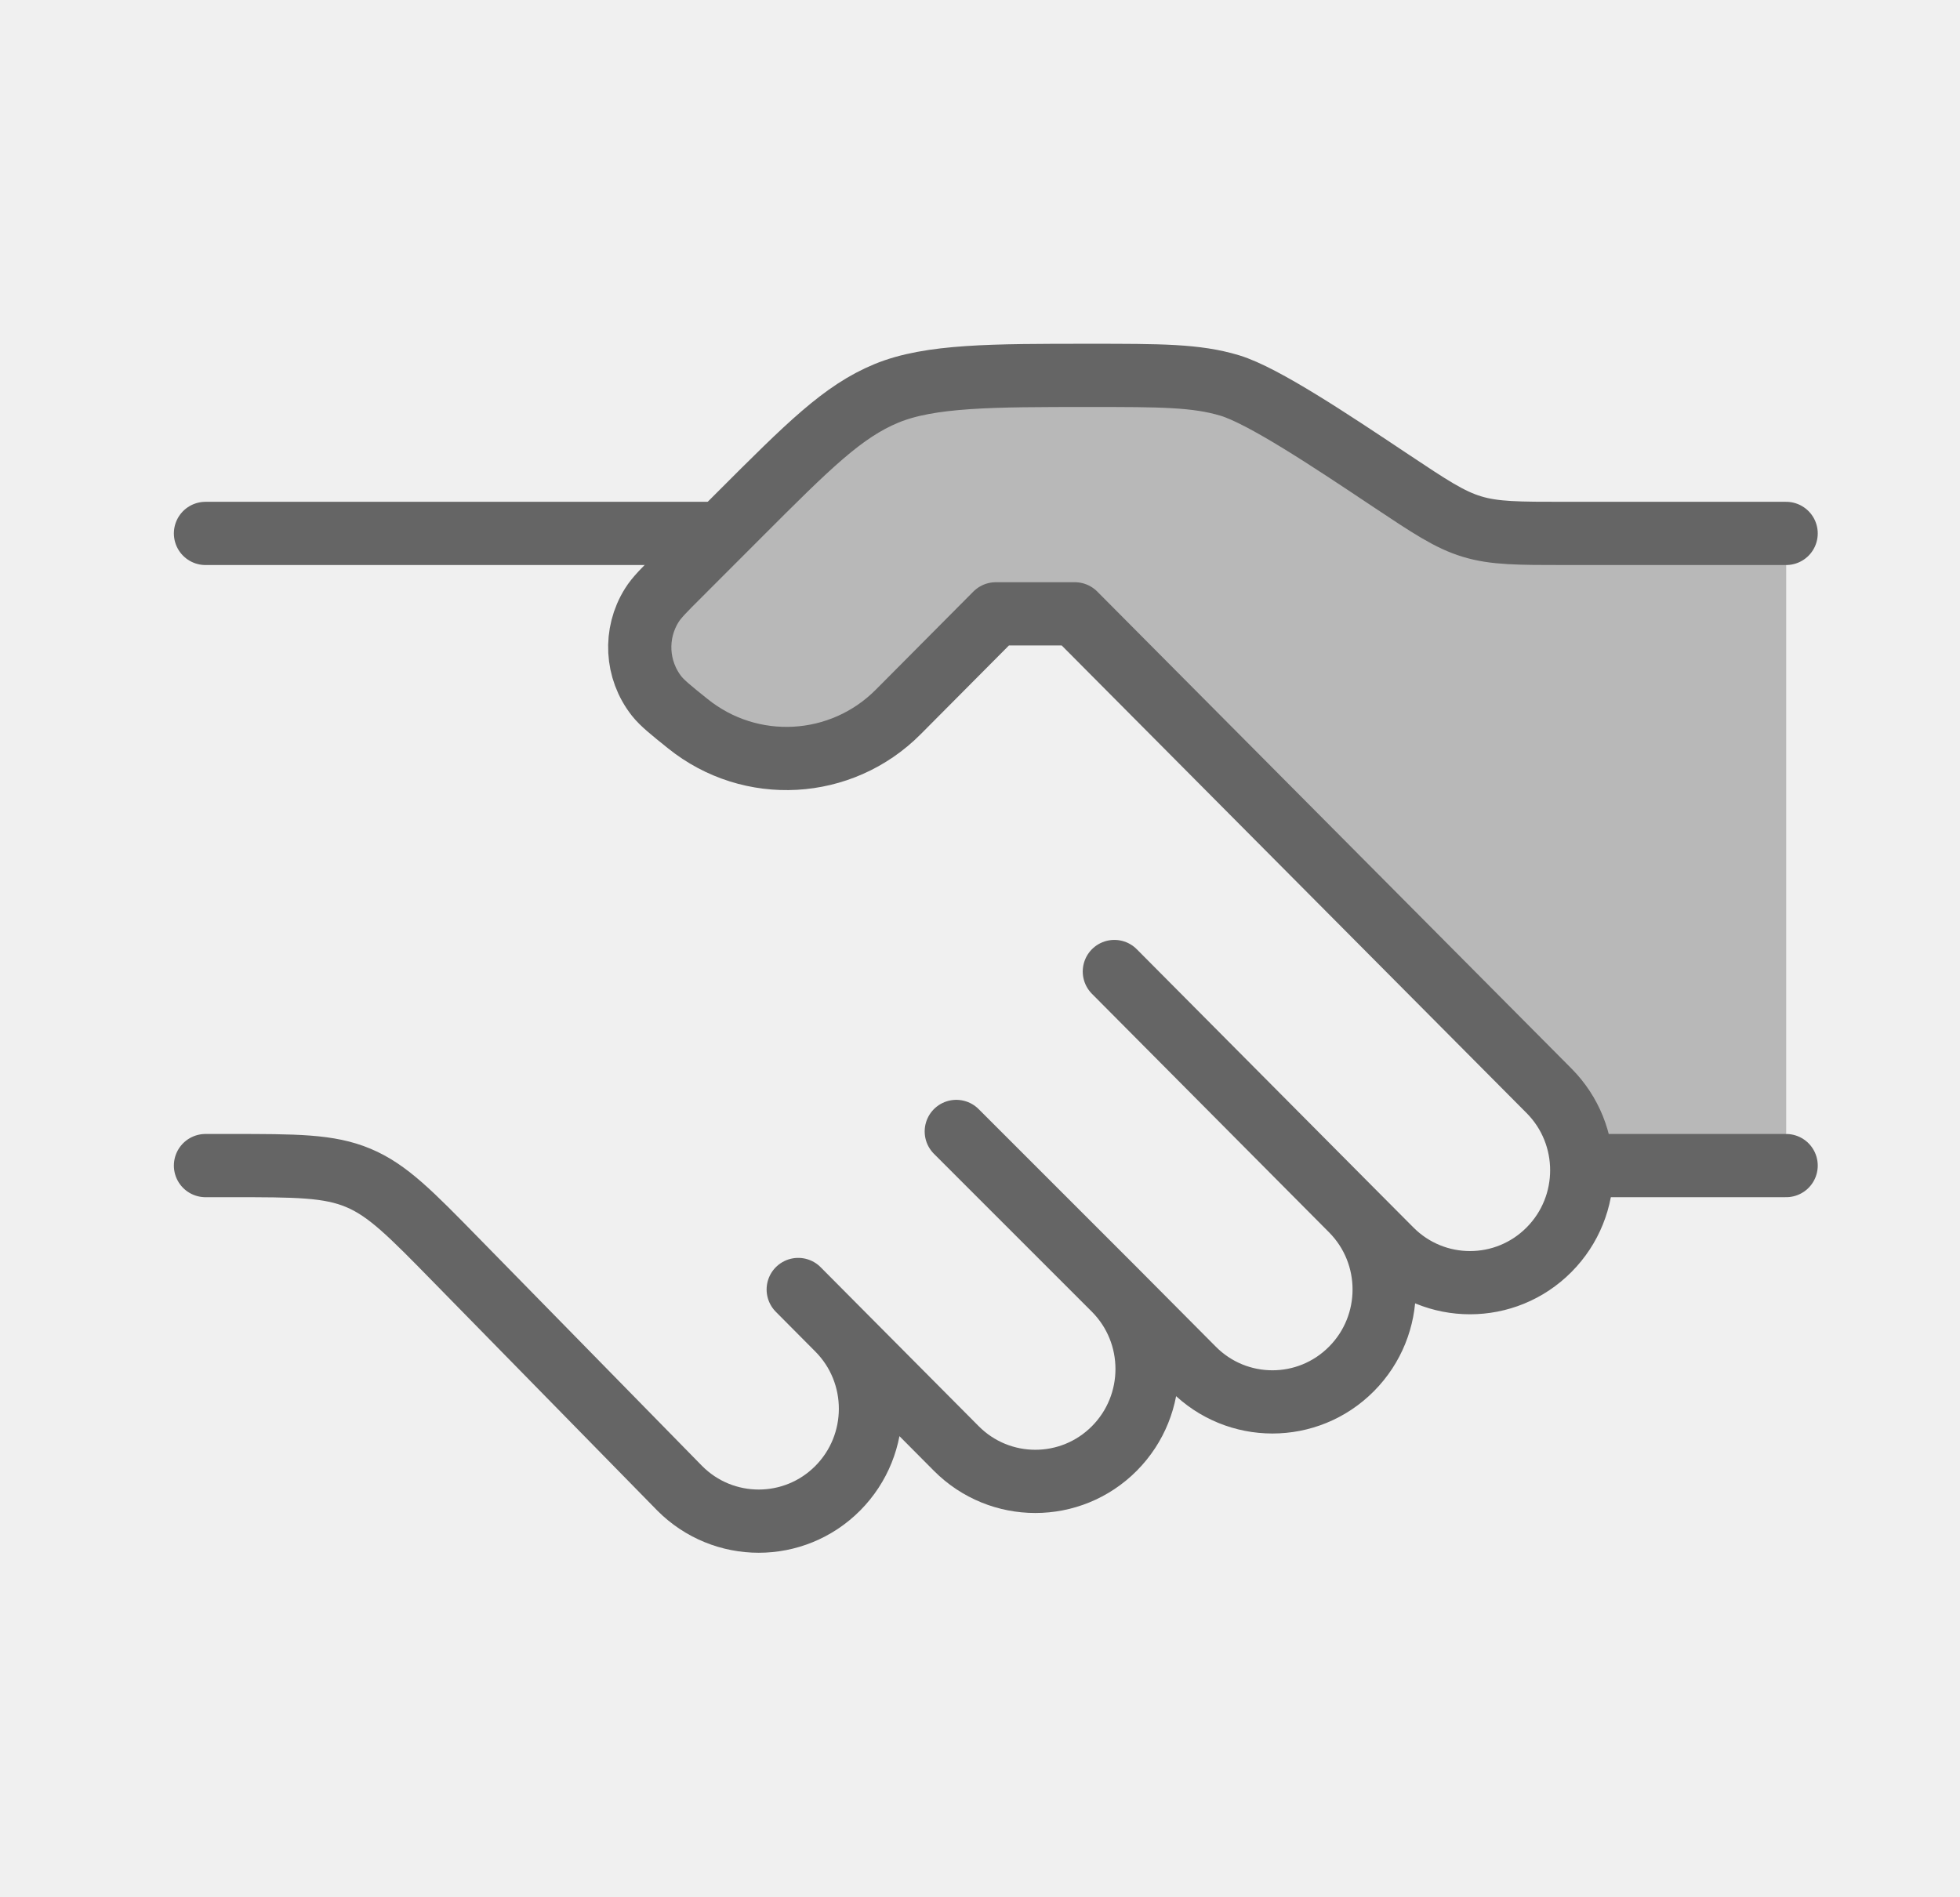
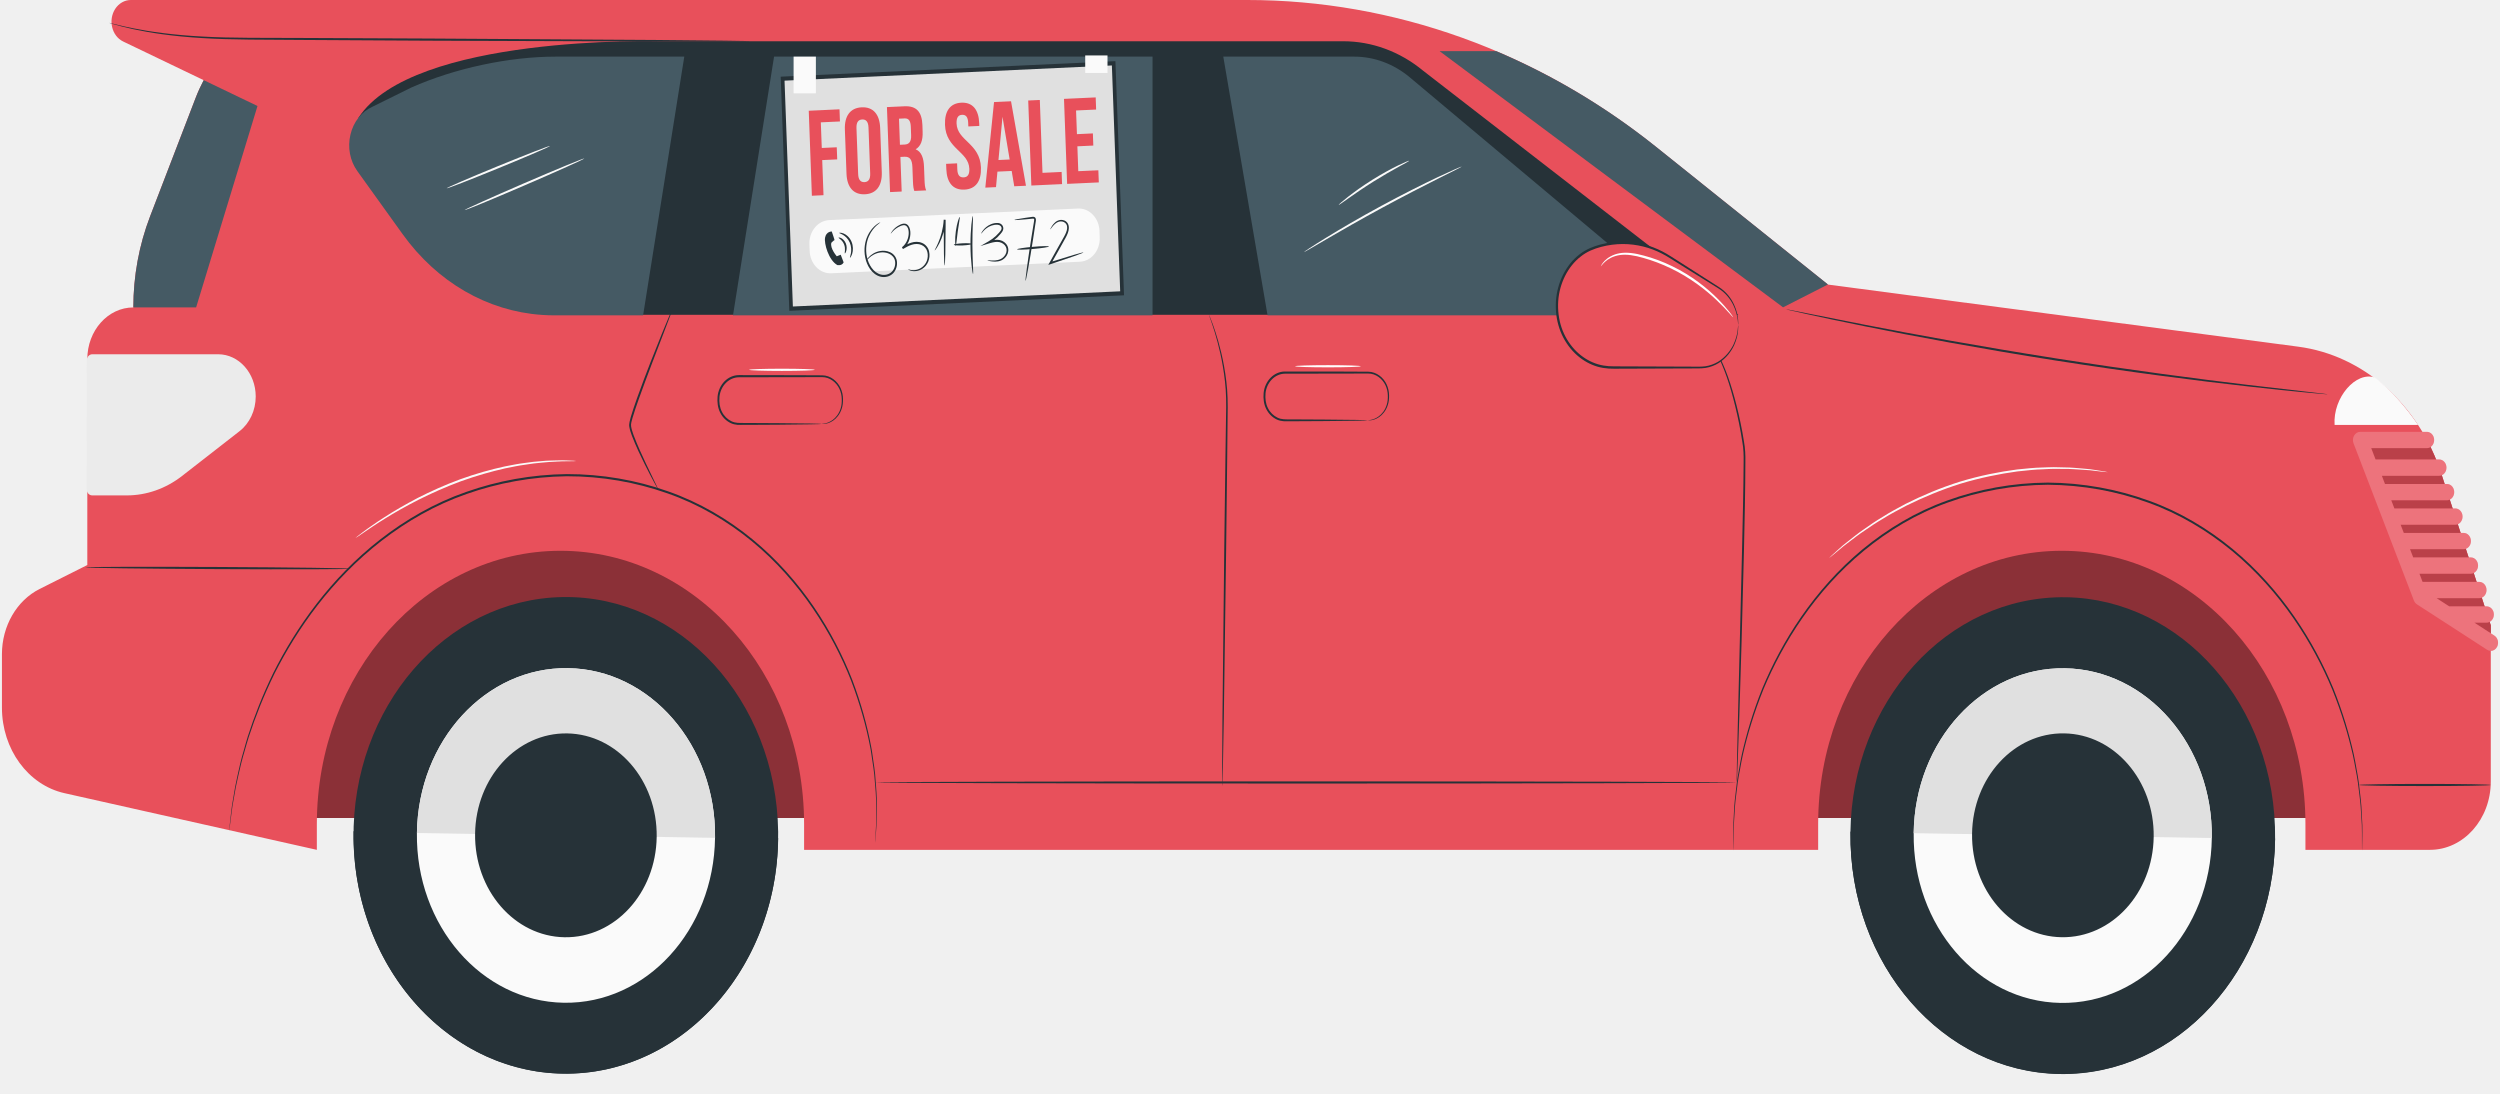
- <svg xmlns="http://www.w3.org/2000/svg" width="31" height="30" viewBox="0 0 31 30" fill="none">
-   <path opacity="0.4" d="M24.765 8.438H28.251V18.438H25.017C24.999 18.008 24.827 17.583 24.501 17.254L17.001 9.71H15.751L14.208 11.262C13.307 12.168 11.873 12.248 10.878 11.447C10.609 11.231 10.475 11.122 10.387 11.011C10.061 10.596 10.03 10.022 10.309 9.575C10.385 9.454 10.507 9.332 10.751 9.088L11.705 8.134C12.789 7.05 13.331 6.508 14.02 6.223C14.709 5.938 15.697 5.938 17.23 5.938C18.357 5.938 18.921 5.938 19.452 6.098C19.983 6.259 21.053 6.973 21.991 7.598C22.616 8.015 22.929 8.223 23.283 8.33C23.637 8.438 24.013 8.438 24.765 8.438Z" fill="#656565" />
-   <path d="M28.25 8.438H24.764C24.012 8.438 23.637 8.438 23.282 8.33C22.928 8.223 22.616 8.015 21.99 7.598C21.053 6.973 19.983 6.259 19.451 6.098C18.92 5.938 18.356 5.938 17.229 5.938C15.696 5.938 14.708 5.938 14.019 6.223C13.33 6.508 12.788 7.05 11.704 8.134L10.751 9.088C10.506 9.332 10.384 9.454 10.309 9.575C10.029 10.022 10.06 10.596 10.386 11.011C10.474 11.122 10.609 11.231 10.878 11.447C11.872 12.248 13.306 12.168 14.207 11.262L15.75 9.71H17L24.5 17.255C25.19 17.949 25.19 19.075 24.5 19.769C23.81 20.464 22.69 20.464 22 19.769L21.375 19.141M21.375 19.141L17.625 15.368M21.375 19.141C22.065 19.835 22.065 20.961 21.375 21.655C20.685 22.35 19.565 22.35 18.875 21.655L17.625 20.398M17.625 20.398C18.315 21.093 18.315 22.218 17.625 22.913C16.935 23.607 15.815 23.607 15.125 22.913L13.25 21.027M17.625 20.398L15.125 17.898M13.25 21.027L12.625 20.398M13.25 21.027C13.94 21.721 13.94 22.847 13.25 23.542C12.56 24.236 11.44 24.236 10.75 23.542L7.22 19.939C6.495 19.198 6.133 18.828 5.668 18.633C5.203 18.438 4.685 18.438 3.649 18.438H3.25" stroke="#656565" stroke-linecap="round" stroke-linejoin="round" />
-   <path d="M28.25 18.438H25.125" stroke="#656565" stroke-linecap="round" />
-   <path d="M11.375 8.438H3.25" stroke="#656565" stroke-linecap="round" />
+ <svg xmlns="http://www.w3.org/2000/svg" width="80" height="35" viewBox="0 0 80 35" fill="none">
+   <path d="M75.293 16.002H8.239V26.176H75.293V16.002Z" fill="#E8505B" />
+   <g opacity="0.4">
+     <path d="M75.293 16.002H8.239V26.176H75.293V16.002Z" fill="black" />
+   </g>
+   <path d="M78.117 15.144C77.395 12.935 75.628 11.369 73.546 11.094L58.493 9.106L52.998 4.705C49.178 1.645 44.602 0 39.909 0H10.505H10.505H4.185C3.989 0 3.804 0.105 3.688 0.282C3.453 0.642 3.577 1.154 3.943 1.329L6.518 2.566C6.423 2.749 6.335 2.937 6.26 3.134L4.805 6.918C4.45 7.84 4.267 8.834 4.267 9.838C3.454 9.838 2.794 10.578 2.794 11.491V18.081L1.268 18.847C0.535 19.215 0.062 20.032 0.062 20.934V22.644C0.062 23.974 0.899 25.12 2.062 25.381L10.139 27.195V26.375C10.139 21.542 13.629 17.625 17.935 17.625C22.241 17.625 25.731 21.542 25.731 26.375V27.195H58.181V26.375C58.181 21.542 61.672 17.625 65.978 17.625C70.284 17.625 73.774 21.542 73.774 26.375V27.195H77.758C78.833 27.195 79.705 26.216 79.705 25.009V20.01L78.117 15.144Z" fill="#E8505B" />
+   <path d="M6.26 3.133L4.805 6.917C4.45 7.839 4.267 8.833 4.267 9.837H6.276L8.24 3.392L6.519 2.565C6.423 2.748 6.335 2.936 6.26 3.133Z" fill="#455A64" />
+   <path d="M78.117 15.144C77.995 14.769 77.84 14.415 77.661 14.08H75.526L77.458 19.111L79.706 20.568V20.011L78.117 15.144Z" fill="#E8505B" />
+   <g opacity="0.2">
+     <path d="M78.117 15.144C77.995 14.769 77.84 14.415 77.661 14.08H75.526L77.458 19.111L79.706 20.568V20.011L78.117 15.144Z" fill="black" />
+   </g>
+   <path d="M2.95 15.853H4.056C4.688 15.853 5.305 15.636 5.824 15.232L7.665 13.798C7.99 13.546 8.183 13.131 8.183 12.688C8.183 11.941 7.644 11.336 6.979 11.336H2.954C2.856 11.336 2.777 11.425 2.777 11.534L2.773 15.654C2.773 15.764 2.852 15.853 2.95 15.853Z" fill="#EBEBEB" />
+   <path d="M79.822 20.341L79.18 19.925H79.572C79.7 19.925 79.804 19.808 79.804 19.664C79.804 19.52 79.7 19.403 79.572 19.403H78.374L77.971 19.142H79.337C79.465 19.142 79.569 19.025 79.569 18.881C79.569 18.737 79.465 18.62 79.337 18.62H77.522L77.422 18.359H79.066C79.194 18.359 79.298 18.242 79.298 18.098C79.298 17.953 79.194 17.837 79.066 17.837H77.222L77.121 17.575H78.837C78.966 17.575 79.07 17.458 79.07 17.314C79.07 17.17 78.966 17.053 78.837 17.053H76.921L76.82 16.792H78.57C78.698 16.792 78.802 16.675 78.802 16.531C78.802 16.387 78.698 16.27 78.57 16.27H76.62L76.52 16.009H78.303C78.431 16.009 78.535 15.892 78.535 15.748C78.535 15.604 78.431 15.487 78.303 15.487H76.319L76.219 15.225H78.055C78.183 15.225 78.287 15.108 78.287 14.964C78.287 14.82 78.183 14.703 78.055 14.703H76.018L75.879 14.341H77.66C77.789 14.341 77.893 14.224 77.893 14.08C77.893 13.936 77.789 13.819 77.66 13.819H75.526C75.448 13.819 75.375 13.864 75.332 13.937C75.289 14.01 75.281 14.103 75.312 14.184L75.952 15.849C75.952 15.85 75.952 15.85 75.952 15.85L76.252 16.632C76.253 16.633 76.253 16.633 76.253 16.634L76.553 17.416L76.553 17.417L76.854 18.199C76.854 18.2 76.854 18.2 76.854 18.2L77.155 18.983L77.155 18.983L77.244 19.215C77.264 19.267 77.298 19.31 77.341 19.338L79.589 20.794C79.626 20.818 79.666 20.829 79.705 20.829C79.785 20.829 79.864 20.783 79.907 20.699C79.971 20.573 79.933 20.413 79.822 20.341Z" fill="#E8505B" />
+   <g opacity="0.2">
+     <path d="M79.822 20.341L79.18 19.925H79.572C79.7 19.925 79.804 19.808 79.804 19.664C79.804 19.52 79.7 19.403 79.572 19.403H78.374L77.971 19.142H79.337C79.465 19.142 79.569 19.025 79.569 18.881C79.569 18.737 79.465 18.62 79.337 18.62H77.522L77.422 18.359H79.066C79.194 18.359 79.298 18.242 79.298 18.098C79.298 17.953 79.194 17.837 79.066 17.837H77.222L77.121 17.575H78.837C78.966 17.575 79.07 17.458 79.07 17.314C79.07 17.17 78.966 17.053 78.837 17.053H76.921L76.82 16.792H78.57C78.698 16.792 78.802 16.675 78.802 16.531C78.802 16.387 78.698 16.27 78.57 16.27H76.62L76.52 16.009H78.303C78.431 16.009 78.535 15.892 78.535 15.748C78.535 15.604 78.431 15.487 78.303 15.487H76.319L76.219 15.225H78.055C78.183 15.225 78.287 15.108 78.287 14.964C78.287 14.82 78.183 14.703 78.055 14.703H76.018L75.879 14.341H77.66C77.789 14.341 77.893 14.224 77.893 14.08C77.893 13.936 77.789 13.819 77.66 13.819H75.526C75.448 13.819 75.375 13.864 75.332 13.937C75.289 14.01 75.281 14.103 75.312 14.184L75.952 15.849C75.952 15.85 75.952 15.85 75.952 15.85L76.252 16.632C76.253 16.633 76.253 16.633 76.253 16.634L76.553 17.416L76.553 17.417L76.854 18.199C76.854 18.2 76.854 18.2 76.854 18.2L77.155 18.983L77.155 18.983L77.244 19.215C77.264 19.267 77.298 19.31 77.341 19.338L79.589 20.794C79.626 20.818 79.666 20.829 79.705 20.829C79.785 20.829 79.864 20.783 79.907 20.699C79.971 20.573 79.933 20.413 79.822 20.341Z" fill="white" />
+   </g>
+   <path d="M18.209 34.357C21.961 34.295 24.957 30.83 24.901 26.618C24.846 22.407 21.758 19.043 18.006 19.106C14.254 19.169 11.257 22.634 11.313 26.845C11.369 31.057 14.456 34.42 18.209 34.357Z" fill="#263238" />
+   <path d="M11.314 26.599C11.314 26.605 11.313 26.612 11.313 26.618C11.259 30.83 14.257 34.293 18.009 34.354C21.761 34.415 24.847 31.05 24.901 26.838C24.901 26.832 24.9 26.825 24.9 26.819L11.314 26.599Z" fill="#263238" />
+   <path d="M13.341 26.657C13.303 29.614 15.408 32.045 18.042 32.088C20.677 32.131 22.843 29.768 22.881 26.811C22.919 23.855 20.814 21.423 18.18 21.381C15.546 21.338 13.379 23.7 13.341 26.657Z" fill="#FAFAFA" />
+   <path d="M18.181 21.381C15.546 21.338 13.38 23.7 13.342 26.657L22.882 26.811C22.92 23.855 20.815 21.423 18.181 21.381Z" fill="#E0E0E0" />
+   <path d="M15.203 26.683C15.179 28.485 16.462 29.966 18.066 29.992C19.671 30.018 20.991 28.578 21.014 26.777C21.037 24.976 19.755 23.495 18.15 23.469C16.545 23.443 15.226 24.882 15.203 26.683Z" fill="#263238" />
+   <path d="M66.604 34.334C70.342 33.965 73.106 30.264 72.777 26.069C72.448 21.873 69.15 18.771 65.412 19.141C61.674 19.51 58.911 23.211 59.24 27.406C59.569 31.602 62.866 34.703 66.604 34.334Z" fill="#263238" />
+   <path d="M59.216 26.613C59.216 26.62 59.215 26.626 59.215 26.633C59.16 30.844 62.158 34.308 65.911 34.369C69.663 34.429 72.749 31.064 72.803 26.853C72.803 26.846 72.802 26.84 72.802 26.833L59.216 26.613Z" fill="#263238" />
+   <path d="M61.238 26.662C61.2 29.619 63.304 32.05 65.939 32.093C68.573 32.136 70.74 29.773 70.778 26.816C70.816 23.86 68.711 21.428 66.076 21.385C63.442 21.343 61.276 23.705 61.238 26.662Z" fill="#FAFAFA" />
+   <path d="M66.076 21.385C63.441 21.343 61.275 23.705 61.237 26.662L70.777 26.816C70.815 23.86 68.71 21.428 66.076 21.385Z" fill="#E0E0E0" />
+   <path d="M63.106 26.682C63.083 28.483 64.365 29.965 65.97 29.991C67.575 30.017 68.894 28.578 68.918 26.776C68.941 24.975 67.658 23.494 66.054 23.468C64.449 23.442 63.129 24.881 63.106 26.682Z" fill="#263238" />
+   <path d="M58.494 9.103L52.999 4.702C51.408 3.428 49.684 2.403 47.877 1.636H46.066L57.058 9.835L58.494 9.103Z" fill="#455A64" />
+   <path d="M74.707 13.597H77.378C76.976 13.007 76.52 12.499 76.004 12.084C75.394 11.864 74.648 12.722 74.707 13.597Z" fill="#FAFAFA" />
+   <path d="M20.277 10.074H55.625L45.533 2.257C44.794 1.648 43.9 1.32 42.983 1.32H21.07C21.07 1.32 13.198 1.103 11.47 3.769L20.277 10.074Z" fill="#263238" />
+   <path d="M17.725 10.091C17.596 10.091 17.468 10.086 17.34 10.077C15.595 9.957 13.987 9.03 12.881 7.489L11.436 5.477C11.198 5.145 11.117 4.719 11.214 4.308C11.311 3.896 11.569 3.571 11.921 3.414L13.162 2.801C14.553 2.183 16.289 1.812 17.785 1.812H21.897L20.579 10.091H17.725V10.091ZM23.456 10.091L24.77 1.812H36.881V10.091H23.456ZM40.562 10.091L39.145 1.812H43.333C43.975 1.812 44.601 2.045 45.115 2.476L54.193 10.091H40.562Z" fill="#455A64" />
+   <path d="M39.114 25.154C39.113 25.154 39.112 25.141 39.111 25.115C39.111 25.085 39.111 25.047 39.11 25C39.11 24.894 39.109 24.746 39.109 24.557C39.112 24.168 39.115 23.614 39.119 22.931C39.134 21.554 39.154 19.659 39.176 17.566C39.19 16.518 39.203 15.52 39.214 14.612C39.221 14.158 39.227 13.727 39.233 13.323C39.244 12.919 39.239 12.545 39.199 12.205C39.123 11.526 38.98 10.991 38.871 10.629C38.815 10.447 38.767 10.309 38.734 10.215C38.718 10.171 38.706 10.136 38.696 10.108C38.687 10.084 38.683 10.072 38.684 10.071C38.685 10.071 38.691 10.082 38.701 10.105C38.712 10.128 38.727 10.163 38.745 10.209C38.783 10.302 38.834 10.439 38.893 10.62C39.01 10.98 39.16 11.515 39.242 12.199C39.285 12.54 39.293 12.921 39.284 13.324C39.28 13.728 39.276 14.159 39.271 14.613C39.261 15.521 39.249 16.519 39.237 17.567C39.208 19.66 39.182 21.555 39.163 22.932C39.151 23.615 39.14 24.169 39.133 24.558C39.129 24.746 39.125 24.894 39.122 25C39.12 25.047 39.119 25.085 39.117 25.115C39.116 25.141 39.115 25.154 39.114 25.154Z" fill="#263238" />
+   <path d="M54.455 10.663C54.456 10.662 54.465 10.669 54.483 10.685C54.504 10.703 54.53 10.725 54.562 10.754C54.58 10.769 54.599 10.787 54.62 10.805C54.639 10.828 54.659 10.852 54.681 10.879C54.724 10.932 54.777 10.991 54.823 11.069C55.026 11.368 55.249 11.856 55.437 12.491C55.532 12.808 55.621 13.161 55.7 13.544C55.741 13.735 55.776 13.935 55.809 14.141C55.847 14.345 55.856 14.569 55.852 14.788C55.851 15.671 55.828 16.641 55.806 17.659C55.758 19.695 55.703 21.539 55.66 22.873C55.637 23.536 55.618 24.074 55.605 24.452C55.597 24.635 55.591 24.778 55.587 24.881C55.584 24.927 55.582 24.964 55.58 24.993C55.579 25.018 55.577 25.031 55.576 25.031C55.575 25.031 55.574 25.018 55.574 24.993C55.574 24.964 55.574 24.927 55.574 24.881C55.576 24.778 55.578 24.634 55.581 24.451C55.59 24.073 55.602 23.535 55.617 22.871C55.65 21.532 55.695 19.691 55.744 17.657C55.767 16.639 55.791 15.669 55.796 14.788C55.8 14.566 55.793 14.358 55.756 14.151C55.724 13.946 55.69 13.747 55.651 13.557C55.574 13.175 55.487 12.823 55.396 12.506C55.214 11.873 54.998 11.386 54.804 11.085C54.611 10.782 54.448 10.673 54.455 10.663Z" fill="#263238" />
+   <path d="M55.622 10.402C55.622 9.91 55.385 9.456 55.003 9.214L53.411 8.211C52.957 7.925 52.446 7.774 51.925 7.774C51.601 7.774 51.283 7.833 50.98 7.944C50.3 8.194 49.847 8.919 49.82 9.722C49.782 10.838 50.578 11.765 51.572 11.765H54.408C55.078 11.765 55.622 11.155 55.622 10.402Z" fill="#E8505B" />
+   <path d="M55.623 10.399C55.619 10.398 55.618 10.459 55.604 10.571C55.591 10.683 55.555 10.849 55.465 11.038C55.372 11.223 55.215 11.431 54.977 11.577C54.857 11.647 54.719 11.7 54.567 11.722C54.417 11.742 54.251 11.73 54.078 11.732C53.385 11.729 52.563 11.726 51.651 11.723C51.424 11.725 51.195 11.693 50.975 11.599C50.755 11.507 50.548 11.361 50.374 11.171C50.201 10.98 50.058 10.745 49.969 10.48C49.88 10.216 49.845 9.926 49.863 9.638C49.902 9.058 50.179 8.522 50.58 8.212C50.778 8.051 51.007 7.961 51.237 7.9C51.468 7.839 51.699 7.81 51.925 7.809C52.377 7.808 52.805 7.922 53.17 8.109C53.354 8.2 53.521 8.317 53.687 8.417C53.852 8.52 54.01 8.619 54.161 8.713C54.463 8.901 54.736 9.071 54.977 9.221C55.216 9.365 55.373 9.574 55.464 9.76C55.556 9.948 55.59 10.115 55.605 10.226C55.62 10.338 55.618 10.399 55.623 10.399C55.623 10.399 55.63 10.338 55.62 10.224C55.609 10.11 55.58 9.94 55.489 9.745C55.4 9.551 55.242 9.333 54.997 9.18C54.758 9.027 54.486 8.853 54.187 8.662C54.036 8.566 53.879 8.466 53.715 8.361C53.55 8.26 53.383 8.142 53.196 8.046C52.824 7.853 52.387 7.734 51.925 7.732C51.694 7.732 51.457 7.761 51.221 7.823C50.987 7.884 50.746 7.978 50.538 8.145C50.119 8.469 49.831 9.027 49.79 9.631C49.77 9.932 49.807 10.234 49.901 10.509C49.993 10.785 50.143 11.03 50.324 11.229C50.506 11.427 50.721 11.578 50.95 11.673C51.178 11.77 51.421 11.802 51.651 11.799C52.563 11.796 53.385 11.793 54.078 11.79C54.251 11.787 54.415 11.797 54.574 11.774C54.731 11.749 54.874 11.693 54.996 11.618C55.241 11.463 55.398 11.246 55.49 11.053C55.579 10.857 55.611 10.687 55.619 10.573C55.628 10.459 55.623 10.399 55.623 10.399Z" fill="#263238" />
+   <path d="M51.226 8.523C51.232 8.528 51.268 8.46 51.363 8.375C51.457 8.29 51.617 8.193 51.832 8.162C52.047 8.13 52.308 8.171 52.589 8.254C52.87 8.333 53.175 8.445 53.482 8.595C54.099 8.893 54.601 9.29 54.935 9.609C55.273 9.928 55.451 10.162 55.462 10.151C55.465 10.147 55.423 10.087 55.342 9.982C55.259 9.878 55.136 9.731 54.97 9.565C54.642 9.231 54.137 8.821 53.511 8.519C53.2 8.367 52.891 8.255 52.605 8.18C52.32 8.1 52.049 8.063 51.825 8.104C51.6 8.144 51.436 8.254 51.344 8.35C51.298 8.398 51.268 8.442 51.25 8.472C51.232 8.504 51.224 8.521 51.226 8.523Z" fill="white" />
+   <path d="M28.007 26.97C28.007 26.97 28.007 26.938 28.01 26.876C28.013 26.811 28.017 26.72 28.023 26.6C28.027 26.479 28.041 26.329 28.042 26.152C28.039 25.975 28.036 25.77 28.032 25.54C28.025 25.311 27.995 25.056 27.975 24.777C27.963 24.638 27.935 24.495 27.915 24.345C27.89 24.195 27.874 24.038 27.84 23.879C27.715 23.241 27.52 22.527 27.231 21.77C26.934 21.019 26.533 20.232 26.008 19.465C25.484 18.699 24.833 17.954 24.052 17.313C23.27 16.674 22.359 16.134 21.352 15.785C20.347 15.43 19.258 15.239 18.14 15.24C17.022 15.254 15.934 15.454 14.929 15.809C13.921 16.159 13.008 16.689 12.211 17.305C11.414 17.922 10.734 18.631 10.168 19.36C9.602 20.089 9.149 20.837 8.786 21.552C8.432 22.273 8.166 22.957 7.965 23.571C7.913 23.724 7.875 23.876 7.832 24.02C7.792 24.165 7.746 24.302 7.716 24.438C7.655 24.71 7.591 24.956 7.548 25.181C7.508 25.406 7.472 25.607 7.441 25.781C7.414 25.955 7.399 26.105 7.383 26.225C7.367 26.343 7.355 26.434 7.347 26.498C7.339 26.559 7.333 26.591 7.333 26.591C7.333 26.591 7.335 26.559 7.341 26.497C7.348 26.433 7.358 26.342 7.37 26.223C7.385 26.103 7.397 25.953 7.423 25.778C7.453 25.603 7.487 25.401 7.525 25.175C7.566 24.949 7.629 24.702 7.688 24.429C7.717 24.293 7.762 24.155 7.802 24.009C7.844 23.864 7.882 23.712 7.932 23.558C8.131 22.941 8.395 22.254 8.748 21.529C9.109 20.809 9.563 20.056 10.13 19.322C10.696 18.588 11.378 17.875 12.179 17.253C12.979 16.632 13.898 16.097 14.911 15.744C15.921 15.386 17.015 15.184 18.14 15.171C19.264 15.17 20.36 15.363 21.37 15.72C22.383 16.073 23.3 16.617 24.085 17.262C24.871 17.908 25.524 18.659 26.049 19.43C26.574 20.203 26.975 20.995 27.271 21.751C27.559 22.512 27.752 23.23 27.873 23.871C27.907 24.031 27.922 24.189 27.946 24.339C27.966 24.49 27.993 24.633 28.004 24.773C28.023 25.053 28.05 25.309 28.056 25.539C28.058 25.77 28.059 25.975 28.06 26.153C28.057 26.33 28.041 26.48 28.035 26.601C28.027 26.721 28.02 26.812 28.016 26.877C28.011 26.939 28.007 26.97 28.007 26.97Z" fill="#263238" />
+   <path d="M21.057 15.648C21.055 15.649 21.043 15.631 21.022 15.596C20.998 15.553 20.969 15.501 20.934 15.439C20.859 15.301 20.753 15.101 20.628 14.849C20.504 14.597 20.356 14.296 20.221 13.944C20.189 13.854 20.156 13.764 20.138 13.659C20.126 13.605 20.137 13.552 20.146 13.498C20.157 13.447 20.172 13.398 20.184 13.347C20.243 13.149 20.311 12.948 20.384 12.744C20.676 11.928 20.968 11.203 21.18 10.679C21.287 10.417 21.375 10.206 21.437 10.061C21.467 9.995 21.491 9.94 21.511 9.895C21.528 9.857 21.538 9.838 21.54 9.839C21.542 9.84 21.536 9.861 21.522 9.901C21.505 9.947 21.484 10.004 21.459 10.072C21.399 10.23 21.318 10.442 21.22 10.699C21.018 11.228 20.733 11.956 20.441 12.77C20.368 12.973 20.3 13.173 20.242 13.368C20.218 13.467 20.179 13.56 20.196 13.649C20.211 13.741 20.243 13.832 20.273 13.92C20.404 14.268 20.547 14.571 20.666 14.826C20.785 15.072 20.882 15.274 20.954 15.425C20.986 15.49 21.011 15.544 21.033 15.588C21.05 15.626 21.058 15.647 21.057 15.648Z" fill="#263238" />
+   <path d="M11.224 18.199C11.224 18.218 9.322 18.224 6.976 18.212C4.63 18.2 2.729 18.175 2.729 18.156C2.729 18.137 4.63 18.131 6.977 18.143C9.322 18.155 11.224 18.18 11.224 18.199Z" fill="#263238" />
+   <path d="M55.576 25.039C55.576 25.058 49.406 25.073 41.797 25.073C34.185 25.073 28.016 25.057 28.016 25.038C28.016 25.019 34.185 25.003 41.797 25.004C49.406 25.004 55.576 25.02 55.576 25.039Z" fill="#263238" />
+   <path d="M79.703 25.119C79.703 25.139 78.758 25.154 77.593 25.154C76.427 25.154 75.482 25.139 75.482 25.119C75.482 25.1 76.427 25.085 77.593 25.085C78.758 25.085 79.703 25.1 79.703 25.119Z" fill="#263238" />
+   <path d="M74.485 12.617C74.485 12.618 74.469 12.618 74.439 12.616C74.406 12.614 74.363 12.61 74.307 12.606C74.187 12.595 74.017 12.58 73.799 12.56C73.357 12.52 72.719 12.454 71.931 12.365C70.354 12.19 68.179 11.912 65.785 11.537C63.391 11.161 61.231 10.758 59.672 10.441C58.893 10.283 58.263 10.15 57.828 10.053C57.614 10.005 57.446 9.967 57.328 9.941C57.274 9.928 57.231 9.917 57.199 9.91C57.169 9.902 57.155 9.898 57.155 9.897C57.155 9.896 57.17 9.898 57.2 9.903C57.232 9.909 57.276 9.917 57.331 9.927C57.449 9.95 57.617 9.984 57.833 10.027C58.272 10.114 58.903 10.239 59.68 10.393C61.24 10.697 63.4 11.092 65.794 11.469C68.187 11.844 70.36 12.129 71.935 12.317C72.72 12.408 73.357 12.482 73.801 12.533C74.018 12.558 74.189 12.578 74.308 12.592C74.364 12.599 74.407 12.605 74.44 12.609C74.47 12.613 74.485 12.616 74.485 12.617Z" fill="#263238" />
+   <path d="M43.773 13.45C43.773 13.447 43.807 13.447 43.869 13.435C43.93 13.423 44.022 13.395 44.121 13.322C44.219 13.25 44.325 13.126 44.377 12.947C44.405 12.858 44.414 12.759 44.41 12.651C44.408 12.545 44.384 12.434 44.336 12.33C44.24 12.125 44.031 11.952 43.783 11.953C43.529 11.953 43.259 11.954 42.974 11.955C42.404 11.956 41.778 11.957 41.12 11.958C40.963 11.958 40.81 12.027 40.698 12.143C40.585 12.258 40.513 12.418 40.497 12.584C40.482 12.753 40.502 12.919 40.574 13.059C40.643 13.2 40.756 13.306 40.881 13.365C41.007 13.428 41.143 13.419 41.28 13.42C41.415 13.421 41.546 13.421 41.673 13.422C41.926 13.423 42.162 13.425 42.378 13.426C42.804 13.431 43.151 13.434 43.399 13.437C43.515 13.44 43.607 13.442 43.676 13.444C43.74 13.446 43.773 13.448 43.773 13.45C43.773 13.453 43.74 13.455 43.676 13.458C43.607 13.459 43.515 13.461 43.399 13.464C43.151 13.467 42.804 13.471 42.378 13.475C42.162 13.477 41.926 13.478 41.673 13.479C41.546 13.48 41.415 13.481 41.28 13.481C41.211 13.48 41.146 13.484 41.072 13.479C41 13.473 40.928 13.457 40.859 13.425C40.722 13.361 40.598 13.245 40.522 13.092C40.442 12.94 40.42 12.752 40.436 12.576C40.453 12.395 40.532 12.218 40.656 12.091C40.779 11.963 40.947 11.888 41.12 11.888C41.777 11.889 42.404 11.89 42.974 11.89C43.259 11.892 43.53 11.893 43.784 11.894C44.052 11.897 44.276 12.086 44.375 12.307C44.425 12.419 44.449 12.538 44.45 12.65C44.453 12.759 44.441 12.868 44.41 12.96C44.351 13.147 44.237 13.274 44.134 13.345C44.029 13.417 43.934 13.441 43.87 13.449C43.807 13.457 43.773 13.45 43.773 13.45Z" fill="#263238" />
+   <path d="M43.545 11.72C43.545 11.739 43.075 11.755 42.494 11.755C41.913 11.755 41.443 11.739 41.443 11.72C41.443 11.7 41.913 11.685 42.494 11.685C43.075 11.685 43.545 11.7 43.545 11.72Z" fill="white" />
+   <path d="M26.299 13.566C26.299 13.562 26.333 13.562 26.395 13.55C26.456 13.538 26.547 13.51 26.647 13.437C26.745 13.365 26.85 13.241 26.903 13.062C26.931 12.973 26.94 12.874 26.936 12.766C26.934 12.66 26.91 12.549 26.862 12.445C26.766 12.24 26.556 12.067 26.309 12.068C26.055 12.069 25.785 12.069 25.5 12.07C24.93 12.071 24.303 12.072 23.646 12.073C23.489 12.073 23.336 12.142 23.224 12.258C23.11 12.373 23.039 12.534 23.023 12.699C23.008 12.868 23.028 13.034 23.1 13.174C23.169 13.315 23.282 13.421 23.407 13.48C23.533 13.543 23.669 13.534 23.806 13.535C23.941 13.536 24.072 13.536 24.198 13.537C24.451 13.538 24.688 13.54 24.904 13.541C25.33 13.546 25.677 13.549 25.925 13.552C26.041 13.555 26.133 13.557 26.202 13.559C26.266 13.561 26.299 13.563 26.299 13.566C26.299 13.568 26.266 13.57 26.202 13.573C26.133 13.574 26.041 13.576 25.925 13.579C25.677 13.582 25.33 13.586 24.904 13.591C24.688 13.592 24.451 13.593 24.198 13.595C24.072 13.595 23.941 13.596 23.806 13.596C23.737 13.595 23.672 13.6 23.598 13.595C23.526 13.589 23.453 13.572 23.385 13.54C23.248 13.476 23.124 13.36 23.048 13.207C22.968 13.056 22.946 12.867 22.962 12.691C22.979 12.51 23.057 12.333 23.181 12.206C23.304 12.079 23.473 12.003 23.646 12.003C24.303 12.004 24.929 12.005 25.5 12.006C25.785 12.007 26.056 12.008 26.31 12.01C26.578 12.012 26.801 12.201 26.901 12.422C26.951 12.534 26.975 12.653 26.976 12.765C26.978 12.874 26.967 12.983 26.936 13.075C26.877 13.263 26.763 13.389 26.66 13.46C26.555 13.533 26.459 13.556 26.396 13.564C26.333 13.572 26.299 13.566 26.299 13.566Z" fill="#263238" />
+   <path d="M26.073 11.834C26.073 11.853 25.602 11.869 25.021 11.869C24.441 11.869 23.97 11.853 23.97 11.834C23.97 11.815 24.441 11.799 25.021 11.799C25.602 11.799 26.073 11.815 26.073 11.834Z" fill="white" />
+   <path d="M75.586 27.221C75.586 27.221 75.584 27.189 75.583 27.127C75.583 27.062 75.582 26.971 75.582 26.851C75.58 26.73 75.585 26.58 75.578 26.403C75.567 26.226 75.554 26.023 75.54 25.794C75.522 25.565 75.483 25.312 75.451 25.035C75.435 24.896 75.402 24.755 75.377 24.606C75.347 24.458 75.325 24.302 75.287 24.145C75.142 23.512 74.932 22.805 74.63 22.057C74.319 21.313 73.91 20.534 73.381 19.772C72.852 19.012 72.201 18.271 71.422 17.628C70.643 16.988 69.738 16.439 68.735 16.082C67.734 15.72 66.647 15.52 65.531 15.512C64.415 15.52 63.328 15.719 62.327 16.082C61.323 16.439 60.418 16.987 59.639 17.628C58.86 18.27 58.208 19.011 57.68 19.772C57.151 20.533 56.742 21.313 56.431 22.056C56.129 22.805 55.918 23.512 55.774 24.144C55.735 24.302 55.713 24.457 55.684 24.605C55.658 24.754 55.625 24.896 55.609 25.035C55.577 25.312 55.538 25.564 55.521 25.793C55.506 26.022 55.494 26.226 55.483 26.403C55.475 26.579 55.481 26.729 55.479 26.85C55.478 26.97 55.478 27.061 55.477 27.126C55.477 27.188 55.475 27.22 55.475 27.22C55.475 27.22 55.472 27.188 55.471 27.126C55.47 27.062 55.468 26.97 55.466 26.85C55.466 26.729 55.459 26.579 55.464 26.402C55.474 26.224 55.485 26.02 55.497 25.791C55.513 25.561 55.55 25.308 55.58 25.029C55.595 24.89 55.628 24.748 55.653 24.598C55.681 24.45 55.703 24.293 55.74 24.135C55.882 23.5 56.09 22.789 56.391 22.036C56.701 21.288 57.109 20.503 57.639 19.737C58.169 18.971 58.822 18.224 59.605 17.576C60.388 16.93 61.298 16.378 62.308 16.018C63.315 15.652 64.409 15.451 65.531 15.443C66.653 15.451 67.747 15.652 68.753 16.018C69.763 16.378 70.673 16.931 71.455 17.577C72.238 18.225 72.892 18.971 73.421 19.737C73.951 20.504 74.36 21.288 74.669 22.036C74.97 22.789 75.178 23.5 75.32 24.135C75.358 24.293 75.379 24.45 75.408 24.599C75.433 24.748 75.465 24.891 75.48 25.03C75.51 25.308 75.548 25.562 75.564 25.791C75.576 26.021 75.587 26.225 75.596 26.403C75.601 26.58 75.594 26.73 75.594 26.851C75.592 26.971 75.59 27.063 75.589 27.127C75.588 27.189 75.586 27.221 75.586 27.221Z" fill="#263238" />
+   <path d="M24.006 1.319C24.006 1.32 23.988 1.321 23.953 1.322C23.916 1.323 23.864 1.324 23.798 1.325C23.658 1.326 23.456 1.327 23.199 1.328C22.676 1.328 21.924 1.328 20.997 1.328C19.135 1.321 16.567 1.312 13.731 1.302C12.312 1.294 10.961 1.286 9.731 1.279C8.502 1.269 7.394 1.278 6.464 1.218C5.535 1.163 4.787 1.047 4.276 0.936C4.021 0.881 3.823 0.831 3.691 0.792C3.627 0.773 3.577 0.758 3.54 0.748C3.506 0.737 3.489 0.732 3.489 0.73C3.489 0.73 3.507 0.733 3.542 0.741C3.579 0.75 3.629 0.762 3.694 0.778C3.827 0.813 4.025 0.858 4.28 0.909C4.792 1.012 5.538 1.121 6.467 1.169C7.394 1.223 8.502 1.208 9.731 1.215C10.961 1.221 12.312 1.227 13.731 1.233C16.567 1.251 19.134 1.267 20.997 1.279C21.924 1.289 22.676 1.296 23.199 1.301C23.456 1.306 23.658 1.309 23.798 1.311C23.864 1.313 23.916 1.314 23.953 1.315C23.988 1.316 24.006 1.319 24.006 1.319Z" fill="#263238" />
+   <path d="M32.389 4.833C32.397 4.85 31.11 5.625 29.514 6.563C27.918 7.501 26.618 8.248 26.61 8.231C26.602 8.215 27.889 7.44 29.486 6.502C31.081 5.563 32.382 4.816 32.389 4.833Z" fill="#FAFAFA" />
+   <path d="M35.083 4.231C35.084 4.233 35.063 4.248 35.021 4.274C34.974 4.302 34.913 4.339 34.838 4.384C34.671 4.483 34.441 4.618 34.16 4.783C33.588 5.119 32.799 5.587 31.933 6.116C31.068 6.645 30.289 7.135 29.727 7.492C29.451 7.667 29.225 7.81 29.061 7.915C28.986 7.96 28.926 7.998 28.879 8.027C28.837 8.052 28.814 8.064 28.813 8.062C28.812 8.06 28.832 8.044 28.872 8.015C28.918 7.983 28.977 7.942 29.049 7.891C29.203 7.785 29.427 7.634 29.705 7.45C30.262 7.082 31.038 6.585 31.904 6.055C32.77 5.526 33.563 5.065 34.141 4.739C34.429 4.577 34.664 4.447 34.827 4.36C34.904 4.319 34.967 4.287 35.016 4.261C35.059 4.239 35.082 4.229 35.083 4.231Z" fill="#FAFAFA" />
+   <path d="M46.776 5.329C46.777 5.331 46.76 5.341 46.726 5.36C46.686 5.381 46.637 5.406 46.578 5.437C46.439 5.506 46.254 5.599 46.029 5.712C45.566 5.945 44.928 6.271 44.23 6.649C43.533 7.027 42.909 7.385 42.459 7.648C42.24 7.775 42.06 7.881 41.925 7.959C41.867 7.992 41.819 8.019 41.779 8.042C41.745 8.06 41.727 8.069 41.726 8.067C41.725 8.064 41.741 8.052 41.773 8.03C41.811 8.004 41.858 7.973 41.914 7.936C42.036 7.855 42.215 7.742 42.438 7.605C42.883 7.331 43.505 6.965 44.204 6.587C44.902 6.209 45.544 5.889 46.012 5.667C46.246 5.557 46.436 5.47 46.569 5.412C46.629 5.386 46.68 5.365 46.722 5.347C46.757 5.333 46.776 5.326 46.776 5.329Z" fill="#FAFAFA" />
+   <path d="M45.093 5.144C45.097 5.154 44.966 5.224 44.756 5.339C44.546 5.454 44.258 5.618 43.946 5.813C43.635 6.008 43.36 6.198 43.162 6.338C42.964 6.478 42.842 6.566 42.837 6.558C42.832 6.55 42.945 6.448 43.138 6.297C43.33 6.146 43.603 5.949 43.916 5.753C44.229 5.557 44.522 5.399 44.737 5.295C44.953 5.19 45.09 5.136 45.093 5.144Z" fill="#FAFAFA" />
+   <path d="M18.698 5.071C18.704 5.089 17.852 5.473 16.794 5.929C15.737 6.385 14.875 6.74 14.869 6.722C14.863 6.705 15.715 6.321 16.772 5.864C17.829 5.408 18.692 5.053 18.698 5.071Z" fill="#FAFAFA" />
+   <path d="M17.6 4.671C17.606 4.689 16.871 5.006 15.958 5.38C15.045 5.754 14.301 6.043 14.295 6.025C14.289 6.007 15.024 5.689 15.937 5.315C16.85 4.941 17.595 4.653 17.6 4.671Z" fill="#FAFAFA" />
+   <path d="M67.45 15.109C67.45 15.112 67.417 15.11 67.353 15.103C67.285 15.096 67.193 15.085 67.078 15.072C67.017 15.065 66.951 15.057 66.879 15.048C66.806 15.041 66.726 15.038 66.641 15.032C66.47 15.023 66.276 15.002 66.061 15.006C65.954 15.005 65.841 15.004 65.724 15.003C65.606 15.003 65.485 15.013 65.358 15.018C65.106 15.024 64.837 15.057 64.554 15.086C63.99 15.163 63.374 15.286 62.741 15.477C62.109 15.676 61.524 15.923 61.004 16.181C60.748 16.318 60.501 16.443 60.281 16.583C60.171 16.651 60.061 16.712 59.961 16.78C59.86 16.848 59.764 16.913 59.672 16.976C59.485 17.096 59.328 17.225 59.185 17.331C59.115 17.385 59.048 17.433 58.989 17.481C58.931 17.53 58.877 17.575 58.828 17.616C58.735 17.693 58.661 17.754 58.605 17.8C58.554 17.842 58.526 17.863 58.525 17.861C58.524 17.859 58.549 17.835 58.598 17.79C58.651 17.741 58.724 17.676 58.814 17.594C58.862 17.552 58.914 17.505 58.971 17.454C59.03 17.405 59.096 17.355 59.166 17.299C59.307 17.19 59.463 17.058 59.649 16.934C59.741 16.87 59.837 16.803 59.937 16.734C60.037 16.665 60.147 16.602 60.257 16.533C60.477 16.39 60.724 16.262 60.981 16.123C61.501 15.861 62.09 15.61 62.725 15.411C63.361 15.218 63.981 15.096 64.548 15.023C64.832 14.995 65.102 14.964 65.356 14.96C65.483 14.957 65.606 14.948 65.724 14.949C65.841 14.952 65.954 14.954 66.062 14.957C66.278 14.957 66.472 14.98 66.643 14.993C66.729 15.001 66.808 15.006 66.881 15.015C66.954 15.026 67.02 15.036 67.08 15.045C67.195 15.064 67.287 15.078 67.355 15.089C67.418 15.1 67.451 15.107 67.45 15.109Z" fill="#FAFAFA" />
+   <path d="M18.439 14.752C18.439 14.754 18.413 14.756 18.363 14.758C18.306 14.759 18.234 14.76 18.144 14.761C18.049 14.761 17.933 14.762 17.798 14.772C17.664 14.78 17.51 14.783 17.341 14.804C17.257 14.813 17.168 14.822 17.076 14.831C16.984 14.842 16.889 14.859 16.79 14.873C16.592 14.898 16.383 14.945 16.162 14.988C15.722 15.088 15.243 15.223 14.751 15.4C14.259 15.581 13.801 15.788 13.391 15.993C12.982 16.202 12.621 16.406 12.325 16.592C12.175 16.681 12.044 16.771 11.927 16.847C11.81 16.922 11.711 16.99 11.63 17.047C11.553 17.099 11.491 17.142 11.443 17.175C11.4 17.203 11.377 17.217 11.376 17.215C11.374 17.213 11.395 17.195 11.436 17.163C11.483 17.127 11.543 17.081 11.617 17.024C11.696 16.964 11.793 16.892 11.909 16.814C12.025 16.735 12.154 16.642 12.304 16.55C12.598 16.358 12.959 16.148 13.367 15.934C13.777 15.726 14.237 15.516 14.732 15.335C15.227 15.156 15.709 15.022 16.151 14.926C16.373 14.884 16.584 14.839 16.783 14.816C16.883 14.803 16.979 14.787 17.071 14.778C17.164 14.77 17.253 14.763 17.338 14.755C17.508 14.737 17.662 14.738 17.797 14.733C17.933 14.727 18.049 14.729 18.144 14.734C18.234 14.738 18.307 14.741 18.363 14.744C18.413 14.747 18.44 14.75 18.439 14.752Z" fill="#FAFAFA" />
+   <path d="M35.635 2.023L25.043 2.515L25.314 9.874L35.906 9.383L35.635 2.023Z" fill="#E0E0E0" />
+   <path d="M25.258 9.946L24.982 2.454L35.693 1.957L35.969 9.45L25.258 9.946ZM25.105 2.581L25.372 9.808L35.846 9.322L35.58 2.095L25.105 2.581Z" fill="#263238" />
+   <path d="M26.297 4.735L26.776 4.713L26.791 5.101L26.311 5.123L26.352 6.246L25.98 6.264L25.88 3.544L26.864 3.498L26.878 3.887L26.266 3.915L26.297 4.735Z" fill="#E8505B" />
+   <path d="M27.036 4.144C27.02 3.709 27.21 3.451 27.575 3.434C27.94 3.417 28.149 3.657 28.165 4.092L28.217 5.507C28.233 5.942 28.043 6.2 27.677 6.217C27.313 6.233 27.104 5.994 27.088 5.559L27.036 4.144ZM27.461 5.569C27.468 5.763 27.545 5.833 27.663 5.828C27.782 5.822 27.853 5.745 27.846 5.551L27.792 4.082C27.785 3.888 27.708 3.817 27.59 3.823C27.471 3.828 27.4 3.906 27.407 4.1L27.461 5.569Z" fill="#E8505B" />
+   <path d="M29.259 6.11C29.236 6.041 29.221 5.999 29.213 5.778L29.197 5.35C29.188 5.098 29.11 5.008 28.941 5.016L28.813 5.022L28.854 6.129L28.482 6.147L28.382 3.427L28.943 3.401C29.328 3.383 29.501 3.581 29.517 4.001L29.524 4.214C29.535 4.494 29.464 4.68 29.301 4.777C29.491 4.858 29.559 5.061 29.569 5.345L29.585 5.765C29.59 5.897 29.597 5.994 29.637 6.093L29.259 6.11ZM28.768 3.798L28.798 4.633L28.944 4.626C29.082 4.62 29.164 4.546 29.156 4.328L29.146 4.06C29.139 3.866 29.079 3.783 28.947 3.789L28.768 3.798Z" fill="#E8505B" />
+   <path d="M30.762 3.286C31.124 3.269 31.319 3.509 31.335 3.944L31.338 4.03L30.986 4.046L30.982 3.934C30.975 3.739 30.905 3.669 30.787 3.674C30.668 3.679 30.603 3.757 30.61 3.951C30.631 4.51 31.361 4.582 31.39 5.359C31.406 5.794 31.226 6.051 30.861 6.068C30.496 6.085 30.298 5.845 30.282 5.41L30.276 5.243L30.627 5.227L30.634 5.421C30.641 5.615 30.718 5.682 30.836 5.676C30.955 5.671 31.026 5.598 31.019 5.403C30.999 4.844 30.268 4.772 30.24 3.995C30.224 3.56 30.401 3.303 30.762 3.286Z" fill="#E8505B" />
+   <path d="M32.831 5.944L32.456 5.961L32.374 5.471L31.918 5.492L31.872 5.988L31.53 6.004L31.809 3.266L32.353 3.241L32.831 5.944ZM31.951 5.12L32.309 5.104L32.08 3.736L31.951 5.12Z" fill="#E8505B" />
+   <path d="M32.903 3.216L33.274 3.199L33.36 5.531L33.972 5.502L33.986 5.891L33.003 5.937L32.903 3.216Z" fill="#E8505B" />
+   <path d="M34.462 4.293L34.972 4.269L34.986 4.658L34.476 4.682L34.505 5.478L35.147 5.449L35.162 5.837L34.148 5.884L34.048 3.164L35.062 3.117L35.076 3.506L34.434 3.535L34.462 4.293Z" fill="#E8505B" />
+   <path d="M34.557 8.375L26.598 8.745C26.233 8.761 25.924 8.443 25.909 8.032L25.901 7.816C25.886 7.406 26.17 7.06 26.535 7.043L34.495 6.673C34.86 6.657 35.168 6.975 35.184 7.386L35.191 7.602C35.206 8.012 34.922 8.358 34.557 8.375Z" fill="#FAFAFA" />
+   <path d="M27.709 8.364C27.708 8.363 27.714 8.349 27.728 8.325C27.743 8.301 27.766 8.266 27.802 8.228C27.873 8.152 28 8.056 28.181 8.03C28.27 8.017 28.372 8.023 28.473 8.067C28.573 8.108 28.677 8.208 28.699 8.352C28.721 8.491 28.678 8.647 28.575 8.75C28.471 8.852 28.321 8.886 28.183 8.855C28.042 8.824 27.925 8.726 27.844 8.612C27.762 8.497 27.712 8.364 27.686 8.234C27.634 7.971 27.68 7.722 27.764 7.545C27.847 7.366 27.958 7.255 28.039 7.192C28.079 7.16 28.114 7.141 28.137 7.128C28.161 7.116 28.174 7.111 28.175 7.113C28.177 7.118 28.128 7.146 28.053 7.214C27.979 7.281 27.877 7.394 27.803 7.567C27.728 7.737 27.689 7.974 27.741 8.219C27.767 8.341 27.815 8.464 27.891 8.569C27.966 8.674 28.072 8.76 28.195 8.787C28.317 8.815 28.448 8.784 28.535 8.699C28.622 8.615 28.661 8.479 28.643 8.363C28.626 8.245 28.543 8.161 28.454 8.12C28.364 8.079 28.269 8.069 28.185 8.078C28.016 8.096 27.891 8.18 27.818 8.248C27.744 8.316 27.714 8.368 27.709 8.364Z" fill="#263238" />
+   <path d="M29.053 8.615C29.055 8.609 29.098 8.633 29.18 8.644C29.261 8.653 29.387 8.641 29.508 8.549C29.567 8.503 29.623 8.437 29.657 8.351C29.689 8.265 29.701 8.16 29.675 8.06C29.65 7.96 29.58 7.876 29.484 7.837C29.389 7.797 29.278 7.799 29.172 7.833C29.073 7.865 28.982 7.917 28.894 7.97L28.863 7.912C29.014 7.796 29.088 7.593 29.078 7.421C29.074 7.336 29.044 7.254 28.991 7.222C28.936 7.189 28.869 7.211 28.815 7.233C28.591 7.33 28.511 7.486 28.503 7.475C28.501 7.473 28.517 7.436 28.563 7.378C28.608 7.322 28.685 7.246 28.801 7.192C28.856 7.167 28.932 7.133 29.012 7.175C29.09 7.22 29.124 7.321 29.131 7.416C29.145 7.609 29.067 7.834 28.897 7.968L28.866 7.91C28.954 7.856 29.049 7.801 29.155 7.767C29.27 7.729 29.396 7.726 29.505 7.774C29.616 7.818 29.703 7.924 29.73 8.042C29.758 8.16 29.742 8.278 29.703 8.374C29.663 8.471 29.598 8.542 29.532 8.59C29.396 8.684 29.261 8.688 29.177 8.671C29.134 8.661 29.102 8.648 29.082 8.636C29.062 8.624 29.052 8.617 29.053 8.615Z" fill="#263238" />
+   <path d="M30.227 8.499C30.219 8.499 30.212 8.358 30.206 8.129C30.201 7.901 30.198 7.585 30.198 7.236C30.199 7.167 30.199 7.098 30.199 7.033L30.26 7.035C30.239 7.341 30.152 7.598 30.069 7.766C29.986 7.934 29.915 8.019 29.91 8.015C29.902 8.009 29.962 7.915 30.033 7.745C30.104 7.577 30.182 7.326 30.199 7.03L30.26 7.033C30.26 7.098 30.26 7.167 30.26 7.236C30.259 7.585 30.255 7.901 30.25 8.129C30.244 8.358 30.236 8.499 30.227 8.499Z" fill="#263238" />
+   <path d="M30.582 7.869C30.566 7.869 30.551 7.656 30.587 7.397C30.622 7.137 30.694 6.939 30.709 6.944C30.726 6.95 30.682 7.154 30.648 7.407C30.613 7.66 30.6 7.869 30.582 7.869Z" fill="#263238" />
+   <path d="M31.095 7.806C31.095 7.825 30.968 7.846 30.81 7.854C30.652 7.861 30.524 7.851 30.523 7.832C30.522 7.813 30.65 7.792 30.808 7.785C30.965 7.777 31.094 7.787 31.095 7.806Z" fill="#263238" />
+   <path d="M31.137 8.767C31.129 8.768 31.109 8.666 31.091 8.498C31.072 8.331 31.056 8.098 31.055 7.841C31.054 7.583 31.068 7.35 31.085 7.183C31.102 7.015 31.121 6.913 31.129 6.914C31.148 6.916 31.114 7.33 31.117 7.841C31.118 8.351 31.155 8.764 31.137 8.767Z" fill="#263238" />
+   <path d="M31.594 8.333C31.595 8.328 31.637 8.33 31.712 8.334C31.786 8.336 31.899 8.345 32.019 8.29C32.078 8.263 32.136 8.212 32.175 8.142C32.214 8.073 32.227 7.98 32.188 7.901C32.15 7.823 32.069 7.766 31.982 7.748C31.892 7.73 31.794 7.748 31.696 7.776C31.681 7.781 31.667 7.785 31.653 7.789L31.37 7.875L31.631 7.725C31.719 7.675 31.799 7.615 31.871 7.548C31.907 7.515 31.94 7.48 31.971 7.445C32.002 7.408 32.033 7.373 32.045 7.337C32.058 7.302 32.048 7.266 32.024 7.238C32.001 7.211 31.968 7.197 31.933 7.193C31.862 7.184 31.791 7.199 31.731 7.218C31.609 7.26 31.525 7.334 31.474 7.389C31.422 7.445 31.4 7.484 31.395 7.48C31.393 7.479 31.408 7.435 31.457 7.371C31.505 7.308 31.589 7.224 31.718 7.172C31.782 7.148 31.855 7.129 31.939 7.136C31.98 7.14 32.028 7.156 32.063 7.196C32.098 7.232 32.119 7.301 32.098 7.359C32.079 7.415 32.044 7.452 32.013 7.49C31.981 7.528 31.947 7.565 31.91 7.6C31.835 7.67 31.751 7.734 31.659 7.787L31.637 7.723C31.651 7.718 31.666 7.714 31.681 7.709C31.782 7.68 31.889 7.66 31.993 7.682C32.096 7.704 32.19 7.771 32.238 7.871C32.287 7.973 32.267 8.095 32.218 8.173C32.17 8.254 32.103 8.307 32.036 8.336C31.9 8.39 31.785 8.37 31.71 8.361C31.634 8.349 31.593 8.337 31.594 8.333Z" fill="#263238" />
+   <path d="M32.817 8.989C32.809 8.988 32.825 8.833 32.859 8.585C32.892 8.337 32.942 7.994 33.002 7.617C33.032 7.43 33.061 7.252 33.088 7.086C33.096 7.044 33.097 7.01 33.085 7.003C33.072 6.992 33.035 6.997 33.003 7.001C32.939 7.007 32.878 7.013 32.821 7.019C32.598 7.039 32.459 7.048 32.459 7.038C32.458 7.029 32.594 7.003 32.816 6.97C32.873 6.962 32.934 6.953 32.998 6.944C33.029 6.943 33.065 6.923 33.115 6.953C33.139 6.971 33.149 7.005 33.15 7.029C33.151 7.055 33.146 7.077 33.143 7.097C33.118 7.263 33.091 7.442 33.062 7.629C33.003 8.007 32.946 8.347 32.901 8.594C32.857 8.839 32.825 8.991 32.817 8.989Z" fill="#263238" />
+   <path d="M33.566 7.888C33.567 7.907 33.34 7.942 33.059 7.967C32.777 7.992 32.548 7.997 32.547 7.978C32.546 7.959 32.773 7.923 33.054 7.898C33.335 7.873 33.565 7.869 33.566 7.888Z" fill="#263238" />
+   <path d="M34.671 8.078C34.673 8.085 34.563 8.128 34.376 8.195C34.189 8.261 33.925 8.351 33.619 8.453L33.545 8.478L33.586 8.403C33.657 8.276 33.732 8.14 33.811 7.998C33.867 7.898 33.922 7.801 33.975 7.706C34.027 7.611 34.083 7.523 34.117 7.433C34.153 7.344 34.163 7.249 34.125 7.181C34.088 7.113 34.014 7.085 33.951 7.085C33.82 7.086 33.734 7.186 33.684 7.245C33.633 7.308 33.609 7.348 33.605 7.345C33.602 7.343 33.619 7.298 33.666 7.228C33.69 7.193 33.722 7.151 33.767 7.112C33.812 7.074 33.876 7.039 33.951 7.036C34.023 7.034 34.115 7.06 34.168 7.15C34.222 7.24 34.207 7.362 34.17 7.458C34.133 7.558 34.078 7.646 34.026 7.742C33.973 7.837 33.919 7.935 33.863 8.035C33.784 8.176 33.707 8.312 33.636 8.439L33.603 8.389C33.91 8.292 34.176 8.21 34.366 8.155C34.556 8.099 34.669 8.07 34.671 8.078Z" fill="#263238" />
+   <path d="M26.616 7.407C26.604 7.409 26.443 7.406 26.403 7.6C26.363 7.793 26.52 8.331 26.794 8.482C26.794 8.482 26.931 8.514 26.991 8.406L26.995 8.392L26.903 8.151L26.777 8.201C26.777 8.201 26.551 7.942 26.604 7.767C26.604 7.767 26.696 7.677 26.705 7.684C26.714 7.691 26.616 7.407 26.616 7.407Z" fill="#263238" />
+   <path d="M27.035 8.109C27.018 8.103 27.069 7.966 27.01 7.819C26.952 7.671 26.827 7.623 26.834 7.605C26.835 7.597 26.87 7.595 26.92 7.621C26.969 7.646 27.031 7.703 27.067 7.791C27.102 7.879 27.098 7.969 27.081 8.026C27.065 8.085 27.041 8.113 27.035 8.109Z" fill="#263238" />
+   <path d="M27.199 8.248C27.19 8.243 27.215 8.191 27.23 8.101C27.245 8.013 27.245 7.883 27.192 7.761C27.139 7.639 27.048 7.558 26.977 7.517C26.906 7.474 26.854 7.464 26.855 7.453C26.855 7.445 26.911 7.438 26.995 7.472C27.077 7.505 27.186 7.59 27.247 7.731C27.308 7.872 27.3 8.02 27.272 8.113C27.244 8.208 27.204 8.253 27.199 8.248Z" fill="#263238" />
+   <path d="M26.108 1.812H25.395V2.987H26.108V1.812Z" fill="#FAFAFA" />
+   <path d="M35.44 1.774H34.727V2.335H35.44V1.774Z" fill="#FAFAFA" />
</svg>
